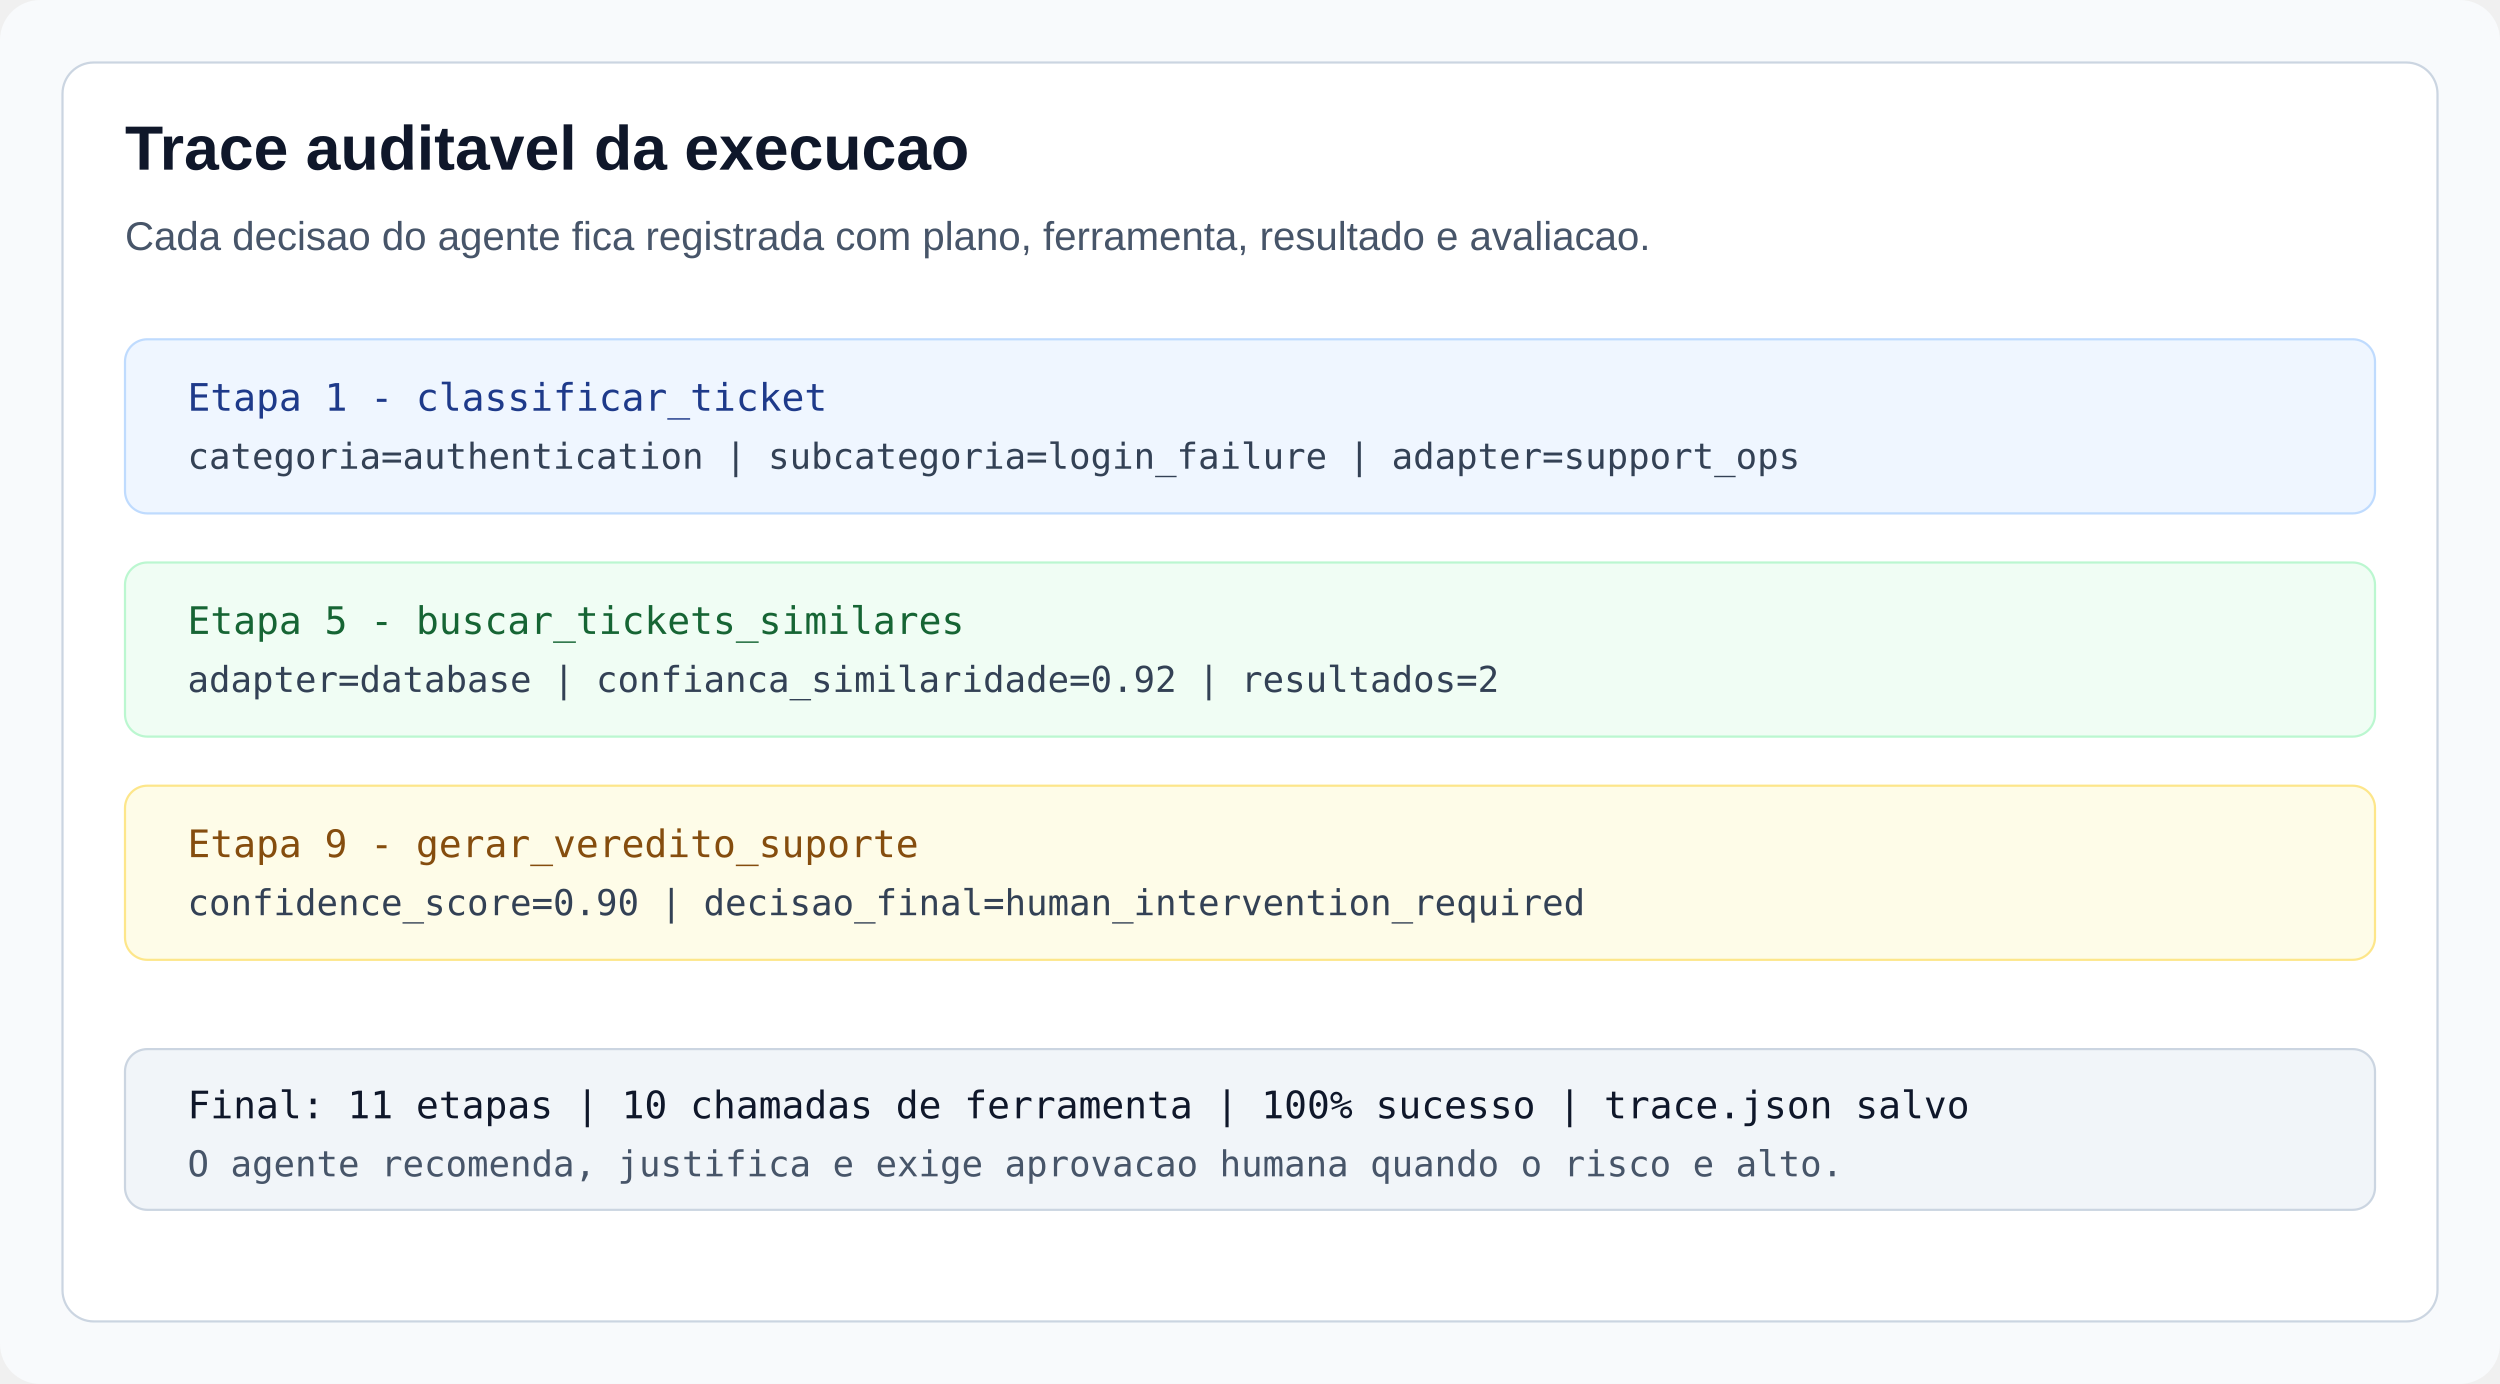
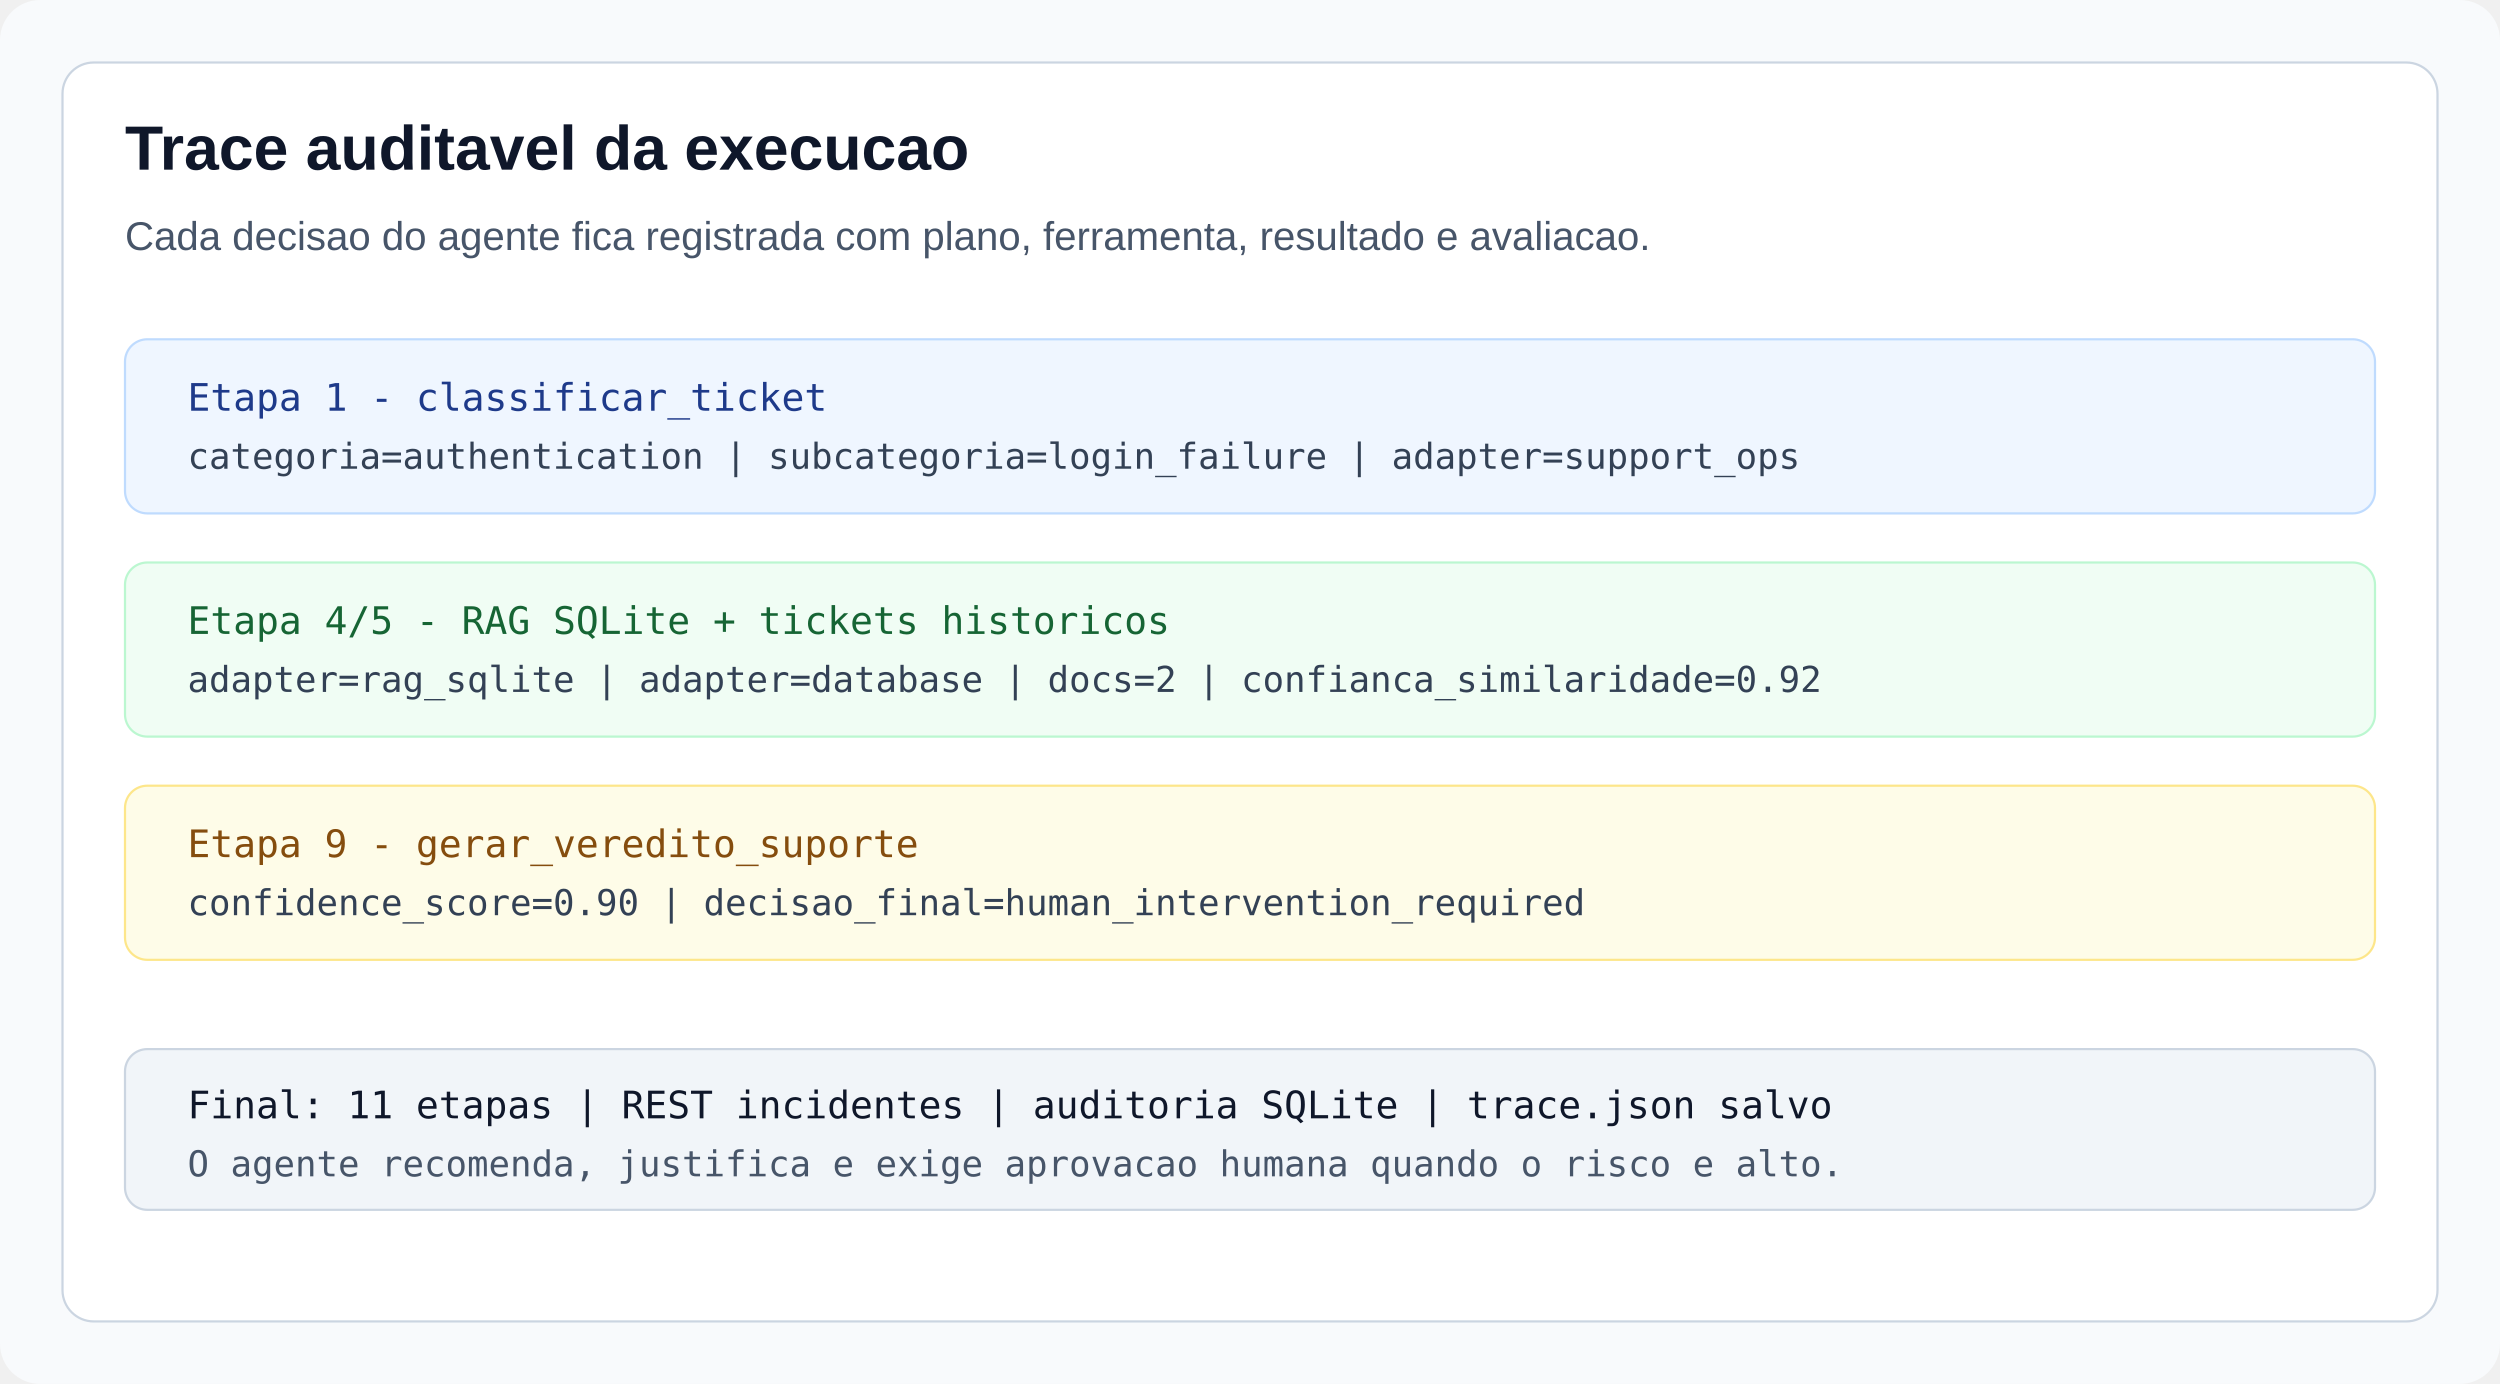
<svg xmlns="http://www.w3.org/2000/svg" width="1120" height="620" viewBox="0 0 1120 620" fill="none">
  <rect width="1120" height="620" rx="18" fill="#F8FAFC" />
  <rect x="28" y="28" width="1064" height="564" rx="14" fill="#FFFFFF" stroke="#CBD5E1" />
  <text x="56" y="76" fill="#0F172A" font-family="Arial, sans-serif" font-size="28" font-weight="700">Trace auditavel da execucao</text>
  <text x="56" y="112" fill="#475569" font-family="Arial, sans-serif" font-size="18">Cada decisao do agente fica registrada com plano, ferramenta, resultado e avaliacao.</text>
  <rect x="56" y="152" width="1008" height="78" rx="10" fill="#EFF6FF" stroke="#BFDBFE" />
  <text x="84" y="184" fill="#1E3A8A" font-family="Consolas, monospace" font-size="17">Etapa 1 - classificar_ticket</text>
  <text x="84" y="210" fill="#334155" font-family="Consolas, monospace" font-size="16">categoria=authentication | subcategoria=login_failure | adapter=support_ops</text>
  <rect x="56" y="252" width="1008" height="78" rx="10" fill="#F0FDF4" stroke="#BBF7D0" />
-   <text x="84" y="284" fill="#166534" font-family="Consolas, monospace" font-size="17">Etapa 5 - buscar_tickets_similares</text>
-   <text x="84" y="310" fill="#334155" font-family="Consolas, monospace" font-size="16">adapter=database | confianca_similaridade=0.92 | resultados=2</text>
+   <text x="84" y="284" fill="#166534" font-family="Consolas, monospace" font-size="17">Etapa 4/5 - RAG SQLite + tickets historicos</text>
+   <text x="84" y="310" fill="#334155" font-family="Consolas, monospace" font-size="16">adapter=rag_sqlite | adapter=database | docs=2 | confianca_similaridade=0.92</text>
  <rect x="56" y="352" width="1008" height="78" rx="10" fill="#FEFCE8" stroke="#FDE68A" />
  <text x="84" y="384" fill="#854D0E" font-family="Consolas, monospace" font-size="17">Etapa 9 - gerar_veredito_suporte</text>
  <text x="84" y="410" fill="#334155" font-family="Consolas, monospace" font-size="16">confidence_score=0.90 | decisao_final=human_intervention_required</text>
  <rect x="56" y="470" width="1008" height="72" rx="10" fill="#F1F5F9" stroke="#CBD5E1" />
-   <text x="84" y="501" fill="#0F172A" font-family="Consolas, monospace" font-size="17">Final: 11 etapas | 10 chamadas de ferramenta | 100% sucesso | trace.json salvo</text>
+   <text x="84" y="501" fill="#0F172A" font-family="Consolas, monospace" font-size="17">Final: 11 etapas | REST incidentes | auditoria SQLite | trace.json salvo</text>
  <text x="84" y="527" fill="#475569" font-family="Consolas, monospace" font-size="16">O agente recomenda, justifica e exige aprovacao humana quando o risco e alto.</text>
</svg>
